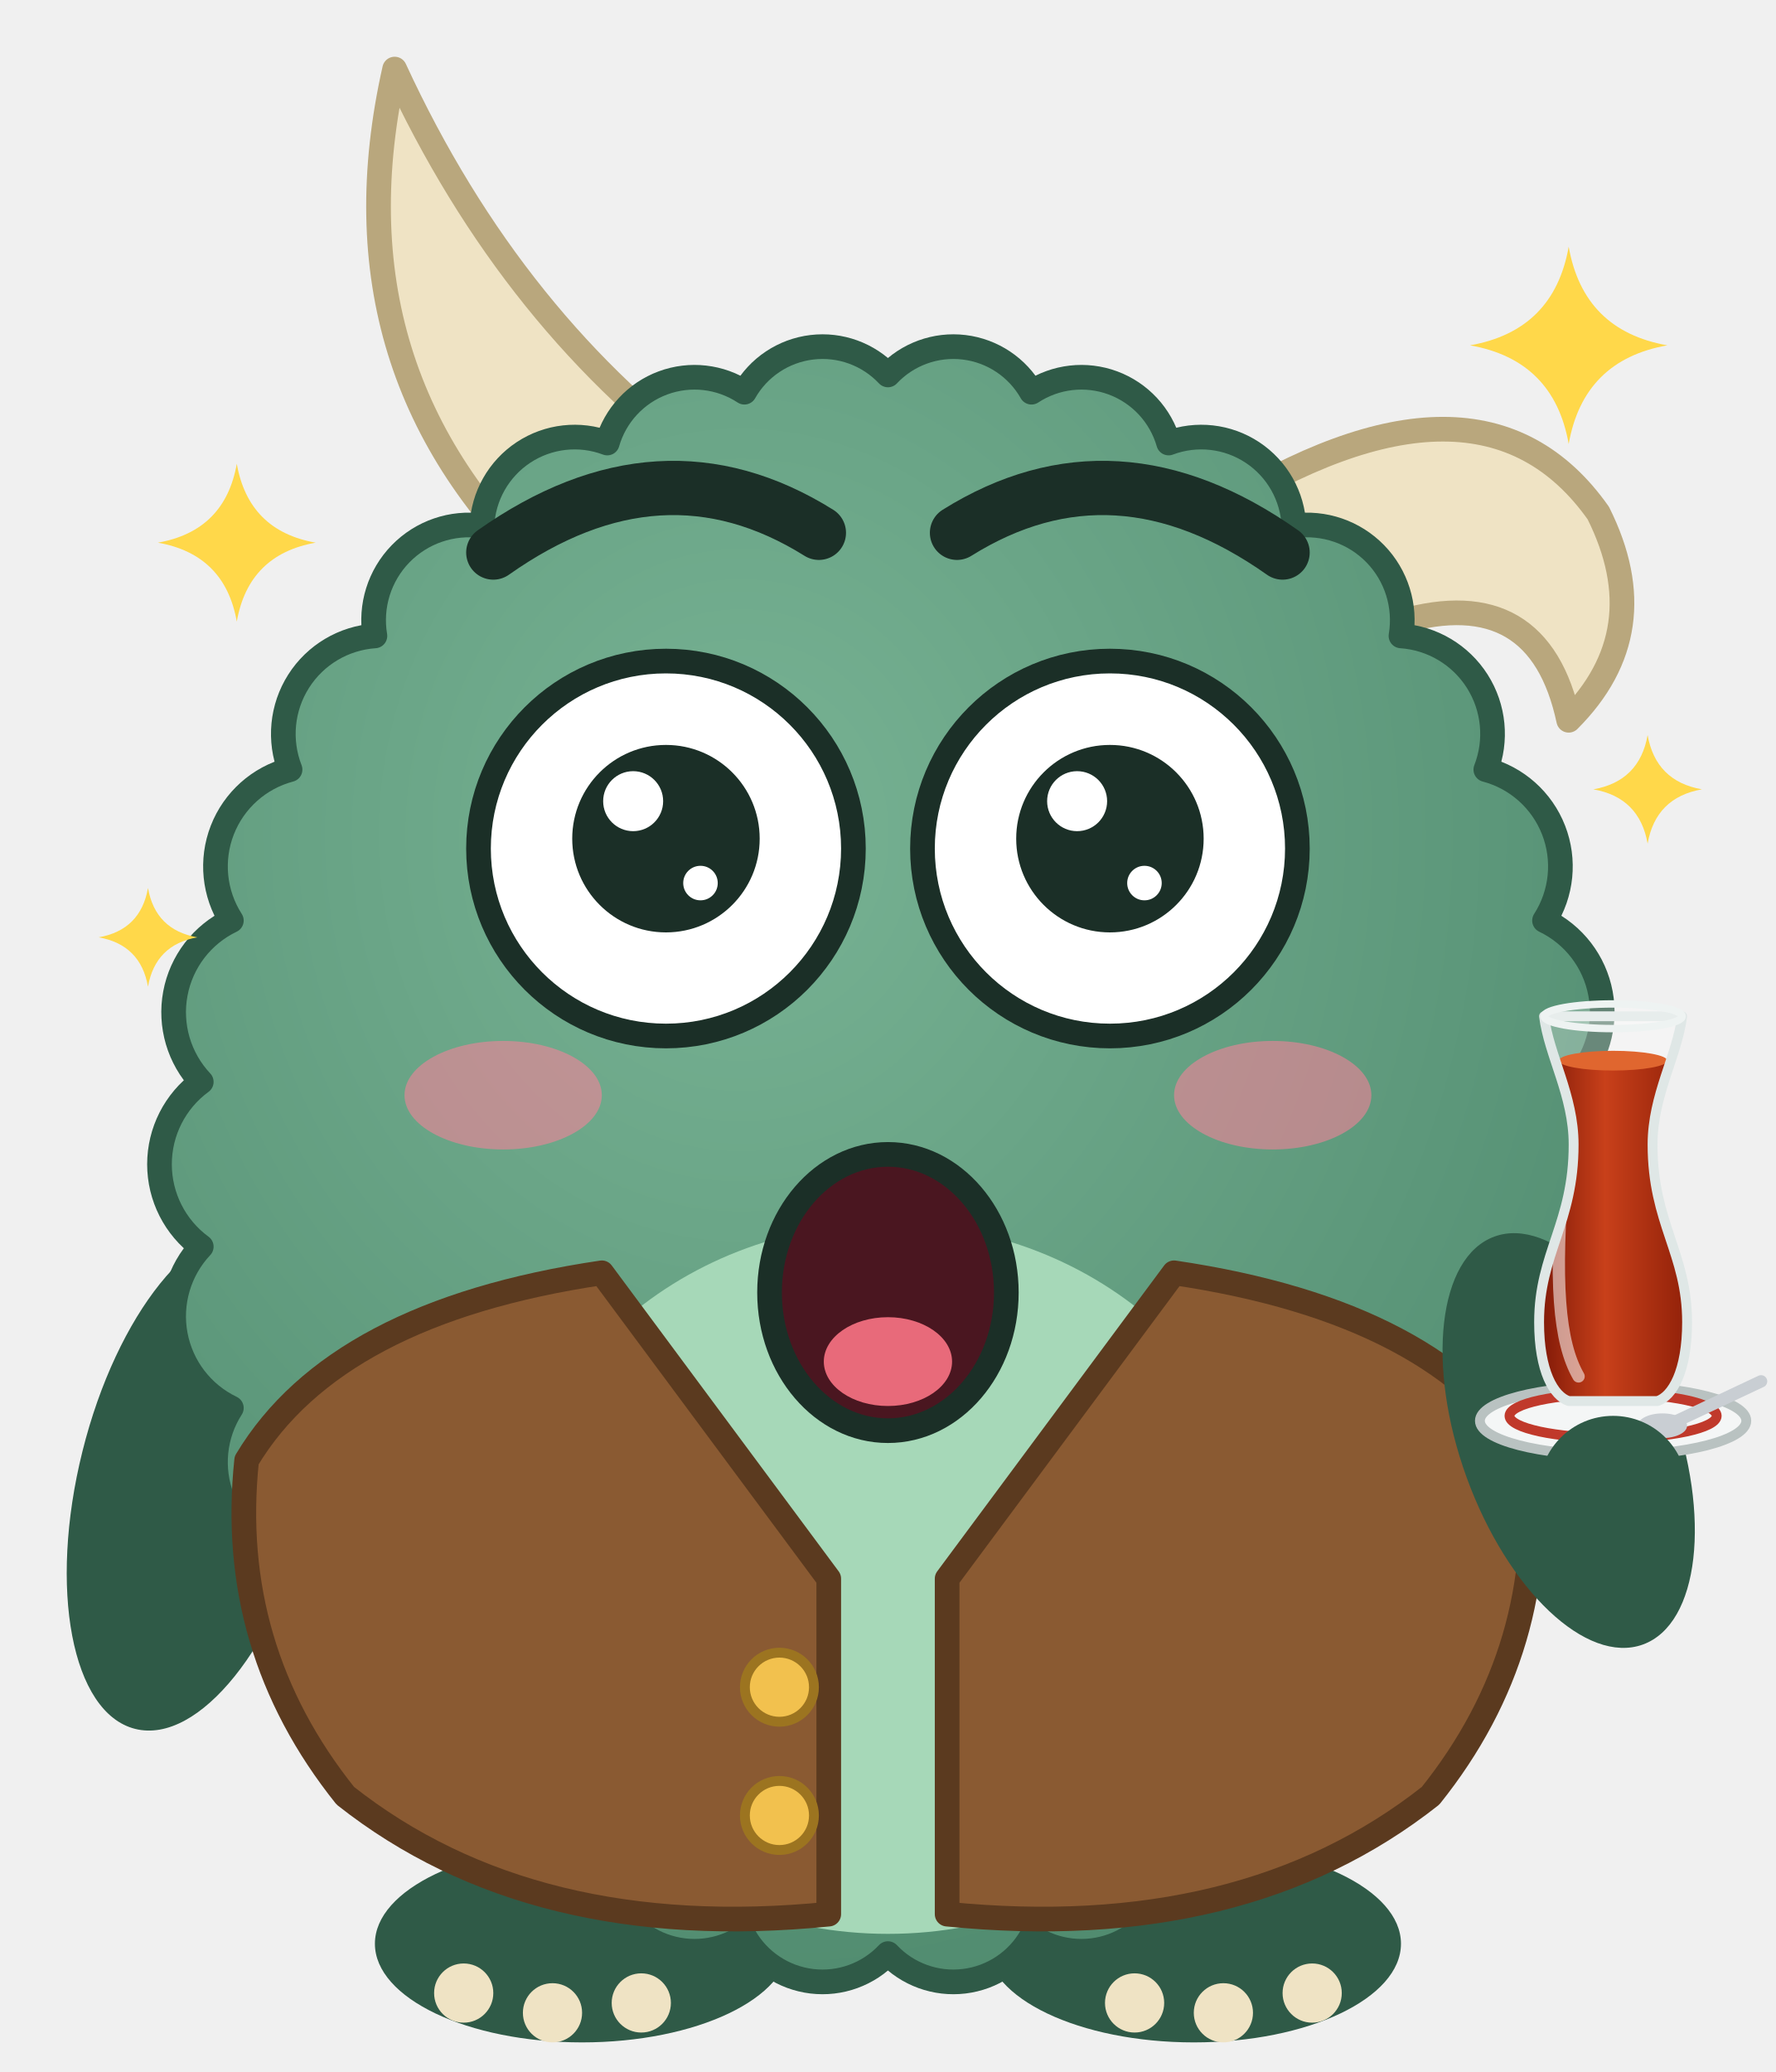
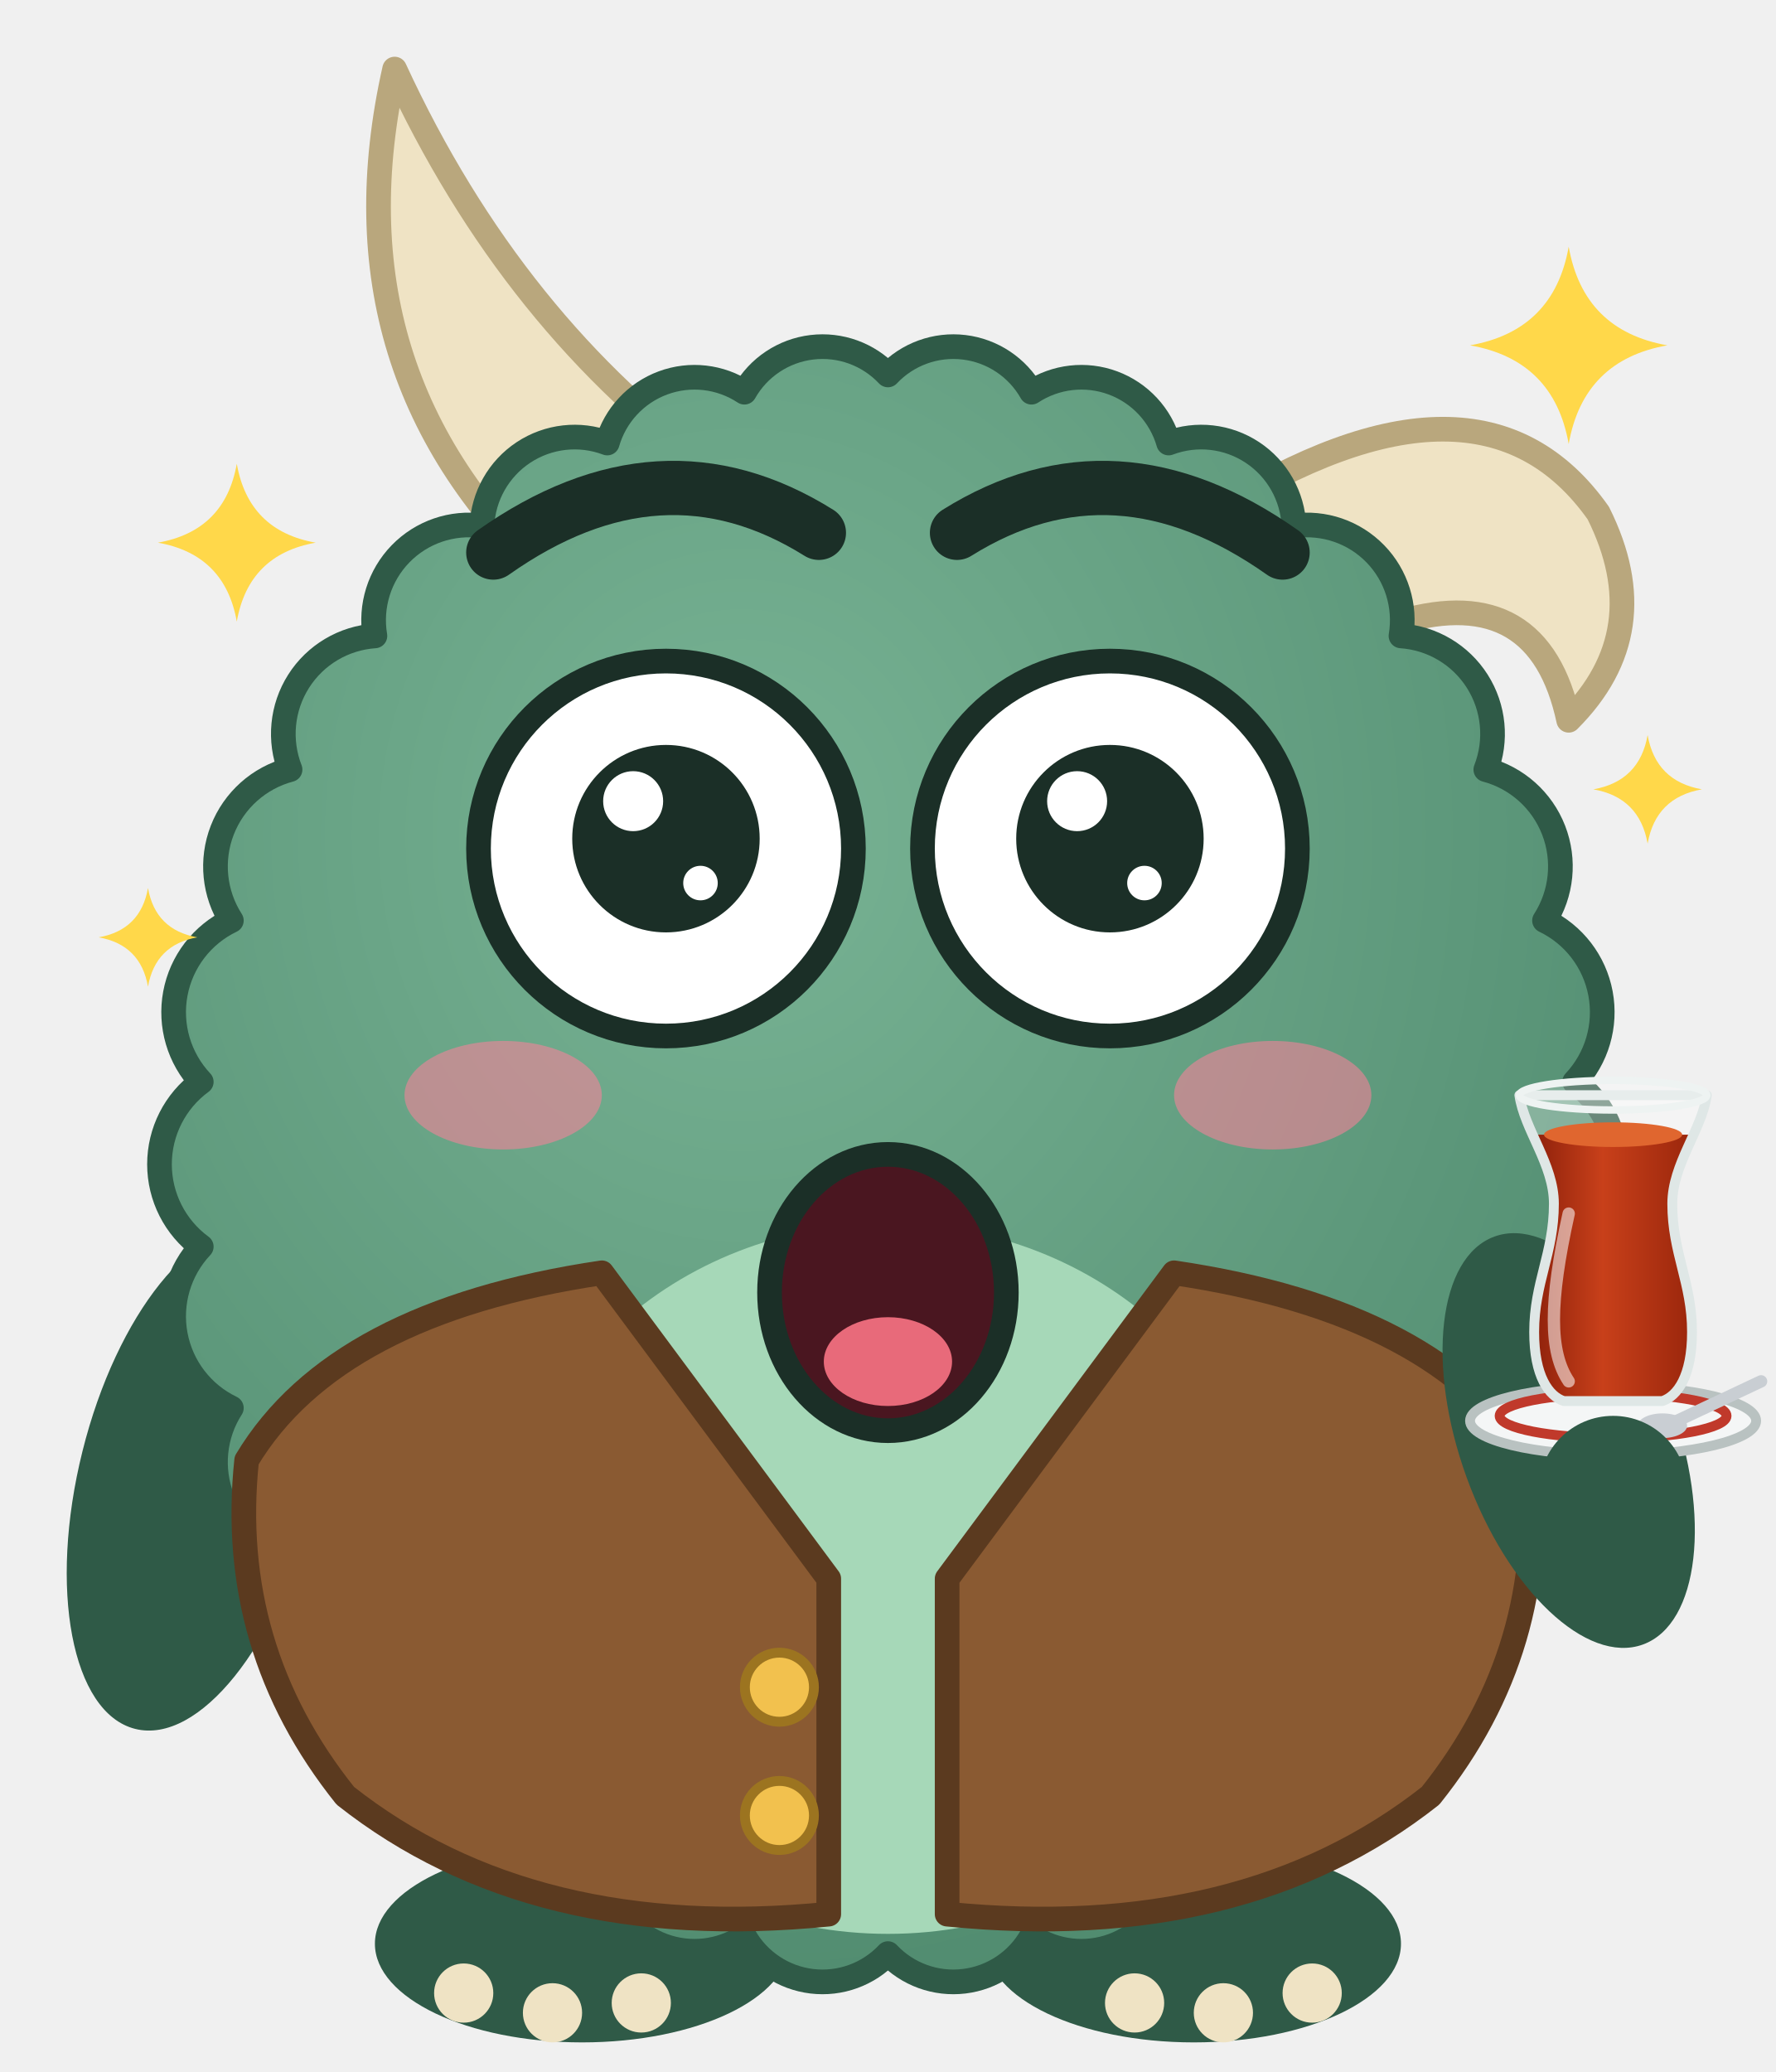
<svg xmlns="http://www.w3.org/2000/svg" viewBox="0 0 360 420" width="720" height="840">
  <defs>
    <radialGradient id="fur" cx="40%" cy="30%" r="75%">
      <stop offset="0" stop-color="#78b394" />
      <stop offset="1" stop-color="#4f8a6e" />
    </radialGradient>
  </defs>
  <path d="M 112 118 Q 66 76 80 14 Q 104 66 146 96 Z" fill="#efe3c4" stroke="#b9a77d" stroke-width="5" stroke-linejoin="round" />
  <path d="M 246 104 Q 300 70 324 104 Q 336 128 318 146 Q 312 118 284 126 Z" fill="#efe3c4" stroke="#b9a77d" stroke-width="5" stroke-linejoin="round" />
  <ellipse cx="118" cy="394" rx="42" ry="20" fill="#2f5a47" />
  <ellipse cx="242" cy="394" rx="42" ry="20" fill="#2f5a47" />
  <g fill="#efe3c4">
    <circle cx="94" cy="404" r="6" />
    <circle cx="112" cy="408" r="6" />
    <circle cx="130" cy="406" r="6" />
    <circle cx="230" cy="406" r="6" />
    <circle cx="248" cy="408" r="6" />
    <circle cx="266" cy="404" r="6" />
  </g>
  <ellipse cx="40" cy="300" rx="24" ry="52" transform="rotate(14 40 300)" fill="#2f5a47" />
  <path d="M 180.0 76.0 A 18.2 18.2 0 0 1 209.1 79.5 A 18.4 18.4 0 0 1 236.9 89.8 A 18.8 18.8 0 0 1 262.3 106.6 A 19.3 19.3 0 0 1 284.0 128.9 A 19.9 19.9 0 0 1 301.2 156.0 A 20.3 20.3 0 0 1 313.1 186.6 A 20.6 20.6 0 0 1 319.2 219.3 A 20.7 20.7 0 0 1 319.2 252.7 A 20.6 20.6 0 0 1 313.1 285.4 A 20.3 20.3 0 0 1 301.2 316.0 A 19.9 19.9 0 0 1 284.0 343.1 A 19.3 19.3 0 0 1 262.3 365.4 A 18.8 18.8 0 0 1 236.9 382.2 A 18.4 18.4 0 0 1 209.1 392.5 A 18.2 18.2 0 0 1 180.0 396.0 A 18.2 18.2 0 0 1 150.9 392.5 A 18.4 18.4 0 0 1 123.1 382.2 A 18.8 18.8 0 0 1 97.7 365.4 A 19.3 19.3 0 0 1 76.0 343.1 A 19.9 19.9 0 0 1 58.8 316.0 A 20.3 20.3 0 0 1 46.9 285.4 A 20.6 20.6 0 0 1 40.8 252.7 A 20.7 20.7 0 0 1 40.8 219.3 A 20.6 20.6 0 0 1 46.9 186.6 A 20.3 20.3 0 0 1 58.8 156.0 A 19.9 19.9 0 0 1 76.0 128.9 A 19.3 19.3 0 0 1 97.7 106.6 A 18.8 18.8 0 0 1 123.1 89.8 A 18.4 18.4 0 0 1 150.9 79.5 A 18.2 18.2 0 0 1 180.0 76.0 Z" fill="url(#fur)" stroke="#2f5a47" stroke-width="5" stroke-linejoin="round" />
  <ellipse cx="180" cy="320" rx="78" ry="72" fill="#a6d8b8" />
  <path d="M 50 296 Q 68 266 122 258 L 168 320 L 168 388 Q 108 394 70 364 Q 46 334 50 296 Z" fill="#8a5a32" stroke="#5b3a1f" stroke-width="5" stroke-linejoin="round" />
  <path d="M 310.0 296 Q 292.0 266 238.0 258 L 192.0 320 L 192.0 388 Q 252.0 394 290.0 364 Q 314.0 334 310.0 296 Z" fill="#8a5a32" stroke="#5b3a1f" stroke-width="5" stroke-linejoin="round" />
  <circle cx="158" cy="342" r="7" fill="#f2c14e" stroke="#9c7420" stroke-width="2" />
  <circle cx="158" cy="368" r="7" fill="#f2c14e" stroke="#9c7420" stroke-width="2" />
  <ellipse cx="102" cy="222" rx="20" ry="11" fill="#ff7f9a" opacity=".55" />
  <ellipse cx="258" cy="222" rx="20" ry="11" fill="#ff7f9a" opacity=".55" />
  <path d="M 48 94 Q 50.4 107.6 64 110 Q 50.4 112.4 48 126 Q 45.6 112.4 32 110 Q 45.6 107.6 48 94 Z" fill="#ffd84a" />
  <path d="M 318 50 Q 321 67 338 70 Q 321 73 318 90 Q 315 73 298 70 Q 315 67 318 50 Z" fill="#ffd84a" />
  <path d="M 334 149 Q 335.65 158.35 345 160 Q 335.65 161.65 334 171 Q 332.35 161.65 323 160 Q 332.35 158.35 334 149 Z" fill="#ffd84a" />
  <path d="M 30 180 Q 31.5 188.5 40 190 Q 31.5 191.5 30 200 Q 28.5 191.5 20 190 Q 28.5 188.5 30 180 Z" fill="#ffd84a" />
  <circle cx="135" cy="172" r="38" fill="#fff" stroke="#1b2f27" stroke-width="5" />
  <circle cx="135" cy="170" r="19" fill="#1b2f27" />
  <circle cx="128.35" cy="162.4" r="6.08" fill="#fff" />
  <circle cx="142" cy="179" r="3.5" fill="#fff" />
  <circle cx="225" cy="172" r="38" fill="#fff" stroke="#1b2f27" stroke-width="5" />
  <circle cx="225" cy="170" r="19" fill="#1b2f27" />
  <circle cx="218.35" cy="162.4" r="6.08" fill="#fff" />
  <circle cx="232" cy="179" r="3.5" fill="#fff" />
  <path d="M 100 112 Q 134 88 166 108" fill="none" stroke="#1b2f27" stroke-width="11" stroke-linecap="round" />
  <path d="M 194 108 Q 226 88 260 112" fill="none" stroke="#1b2f27" stroke-width="11" stroke-linecap="round" />
  <ellipse cx="180" cy="262" rx="24" ry="28" fill="#4a1620" stroke="#1b2f27" stroke-width="5" />
  <ellipse cx="180" cy="276" rx="13" ry="9" fill="#e86a7a" />
  <ellipse cx="318" cy="292" rx="22" ry="44" transform="rotate(-20 318 292)" fill="#2f5a47" />
  <defs>
    <clipPath id="glass">
-       <path d="M 313 206 C 314 214 319 222 319 232     C 319 248 312 254 312 268 C 312 278 315 283 318 284     L 336 284 C 339 283 342 278 342 268     C 342 254 335 248 335 232 C 335 222 340 214 341 206 Z" />
+       <path d="M 308 222 C 309 229 315 236 315 244     C 315 254 311 260 311 270 C 311 279 314 283 317 284     L 337 284 C 340 283 343 279 343 270     C 343 260 339 254 339 244 C 339 236 345 229 346 222 Z" />
    </clipPath>
    <linearGradient id="tea" x1="0" y1="0" x2="1" y2="0">
      <stop offset="0" stop-color="#7a1606" />
      <stop offset=".45" stop-color="#c8401a" />
      <stop offset="1" stop-color="#8e1f08" />
    </linearGradient>
  </defs>
-   <ellipse cx="327" cy="288" rx="27" ry="7" fill="#f4f6f6" stroke="#b9c2c1" stroke-width="2" />
-   <ellipse cx="327" cy="287" rx="21" ry="4.5" fill="none" stroke="#c0392b" stroke-width="2" />
+   <ellipse cx="327" cy="288" rx="29" ry="7" fill="#f4f6f6" stroke="#b9c2c1" stroke-width="2" />
+   <ellipse cx="327" cy="287" rx="23" ry="4.5" fill="none" stroke="#c0392b" stroke-width="2" />
  <path d="M 340 288 L 357 280" stroke="#c9ced3" stroke-width="2.5" stroke-linecap="round" />
  <ellipse cx="337" cy="289" rx="5" ry="2.5" fill="#c9ced3" />
  <g clip-path="url(#glass)">
-     <rect x="311" y="206" width="32" height="78" fill="#ffffff" opacity=".28" />
-     <rect x="311" y="215" width="32" height="78" fill="url(#tea)" />
-     <ellipse cx="327" cy="215" rx="11" ry="2" fill="#e0662f" />
-     <path d="M 317 236 C 315 260 316 272 320 279" fill="none" stroke="#fff" stroke-width="2.5" stroke-linecap="round" opacity=".55" />
+     <rect x="306" y="222" width="42" height="62" fill="#ffffff" opacity=".28" />
+     <rect x="306" y="230" width="42" height="62" fill="url(#tea)" />
+     <ellipse cx="327" cy="230" rx="14" ry="2.5" fill="#e0662f" />
+     <path d="M 318 246 C 314 264 314 274 318 280" fill="none" stroke="#fff" stroke-width="2.5" stroke-linecap="round" opacity=".55" />
  </g>
-   <path d="M 313 206 C 314 214 319 222 319 232     C 319 248 312 254 312 268 C 312 278 315 283 318 284     L 336 284 C 339 283 342 278 342 268     C 342 254 335 248 335 232 C 335 222 340 214 341 206 Z" fill="none" stroke="#dfe7e6" stroke-width="2" stroke-linejoin="round" />
-   <ellipse cx="327" cy="206" rx="14" ry="2.5" fill="#ffffff" fill-opacity=".25" stroke="#eef3f2" stroke-width="1.5" />
+   <path d="M 308 222 C 309 229 315 236 315 244     C 315 254 311 260 311 270 C 311 279 314 283 317 284     L 337 284 C 340 283 343 279 343 270     C 343 260 339 254 339 244 C 339 236 345 229 346 222 Z" fill="none" stroke="#dfe7e6" stroke-width="2" stroke-linejoin="round" />
+   <ellipse cx="327" cy="222" rx="19" ry="3" fill="#ffffff" fill-opacity=".25" stroke="#eef3f2" stroke-width="1.5" />
  <circle cx="327" cy="302" r="15" fill="#2f5a47" />
</svg>
